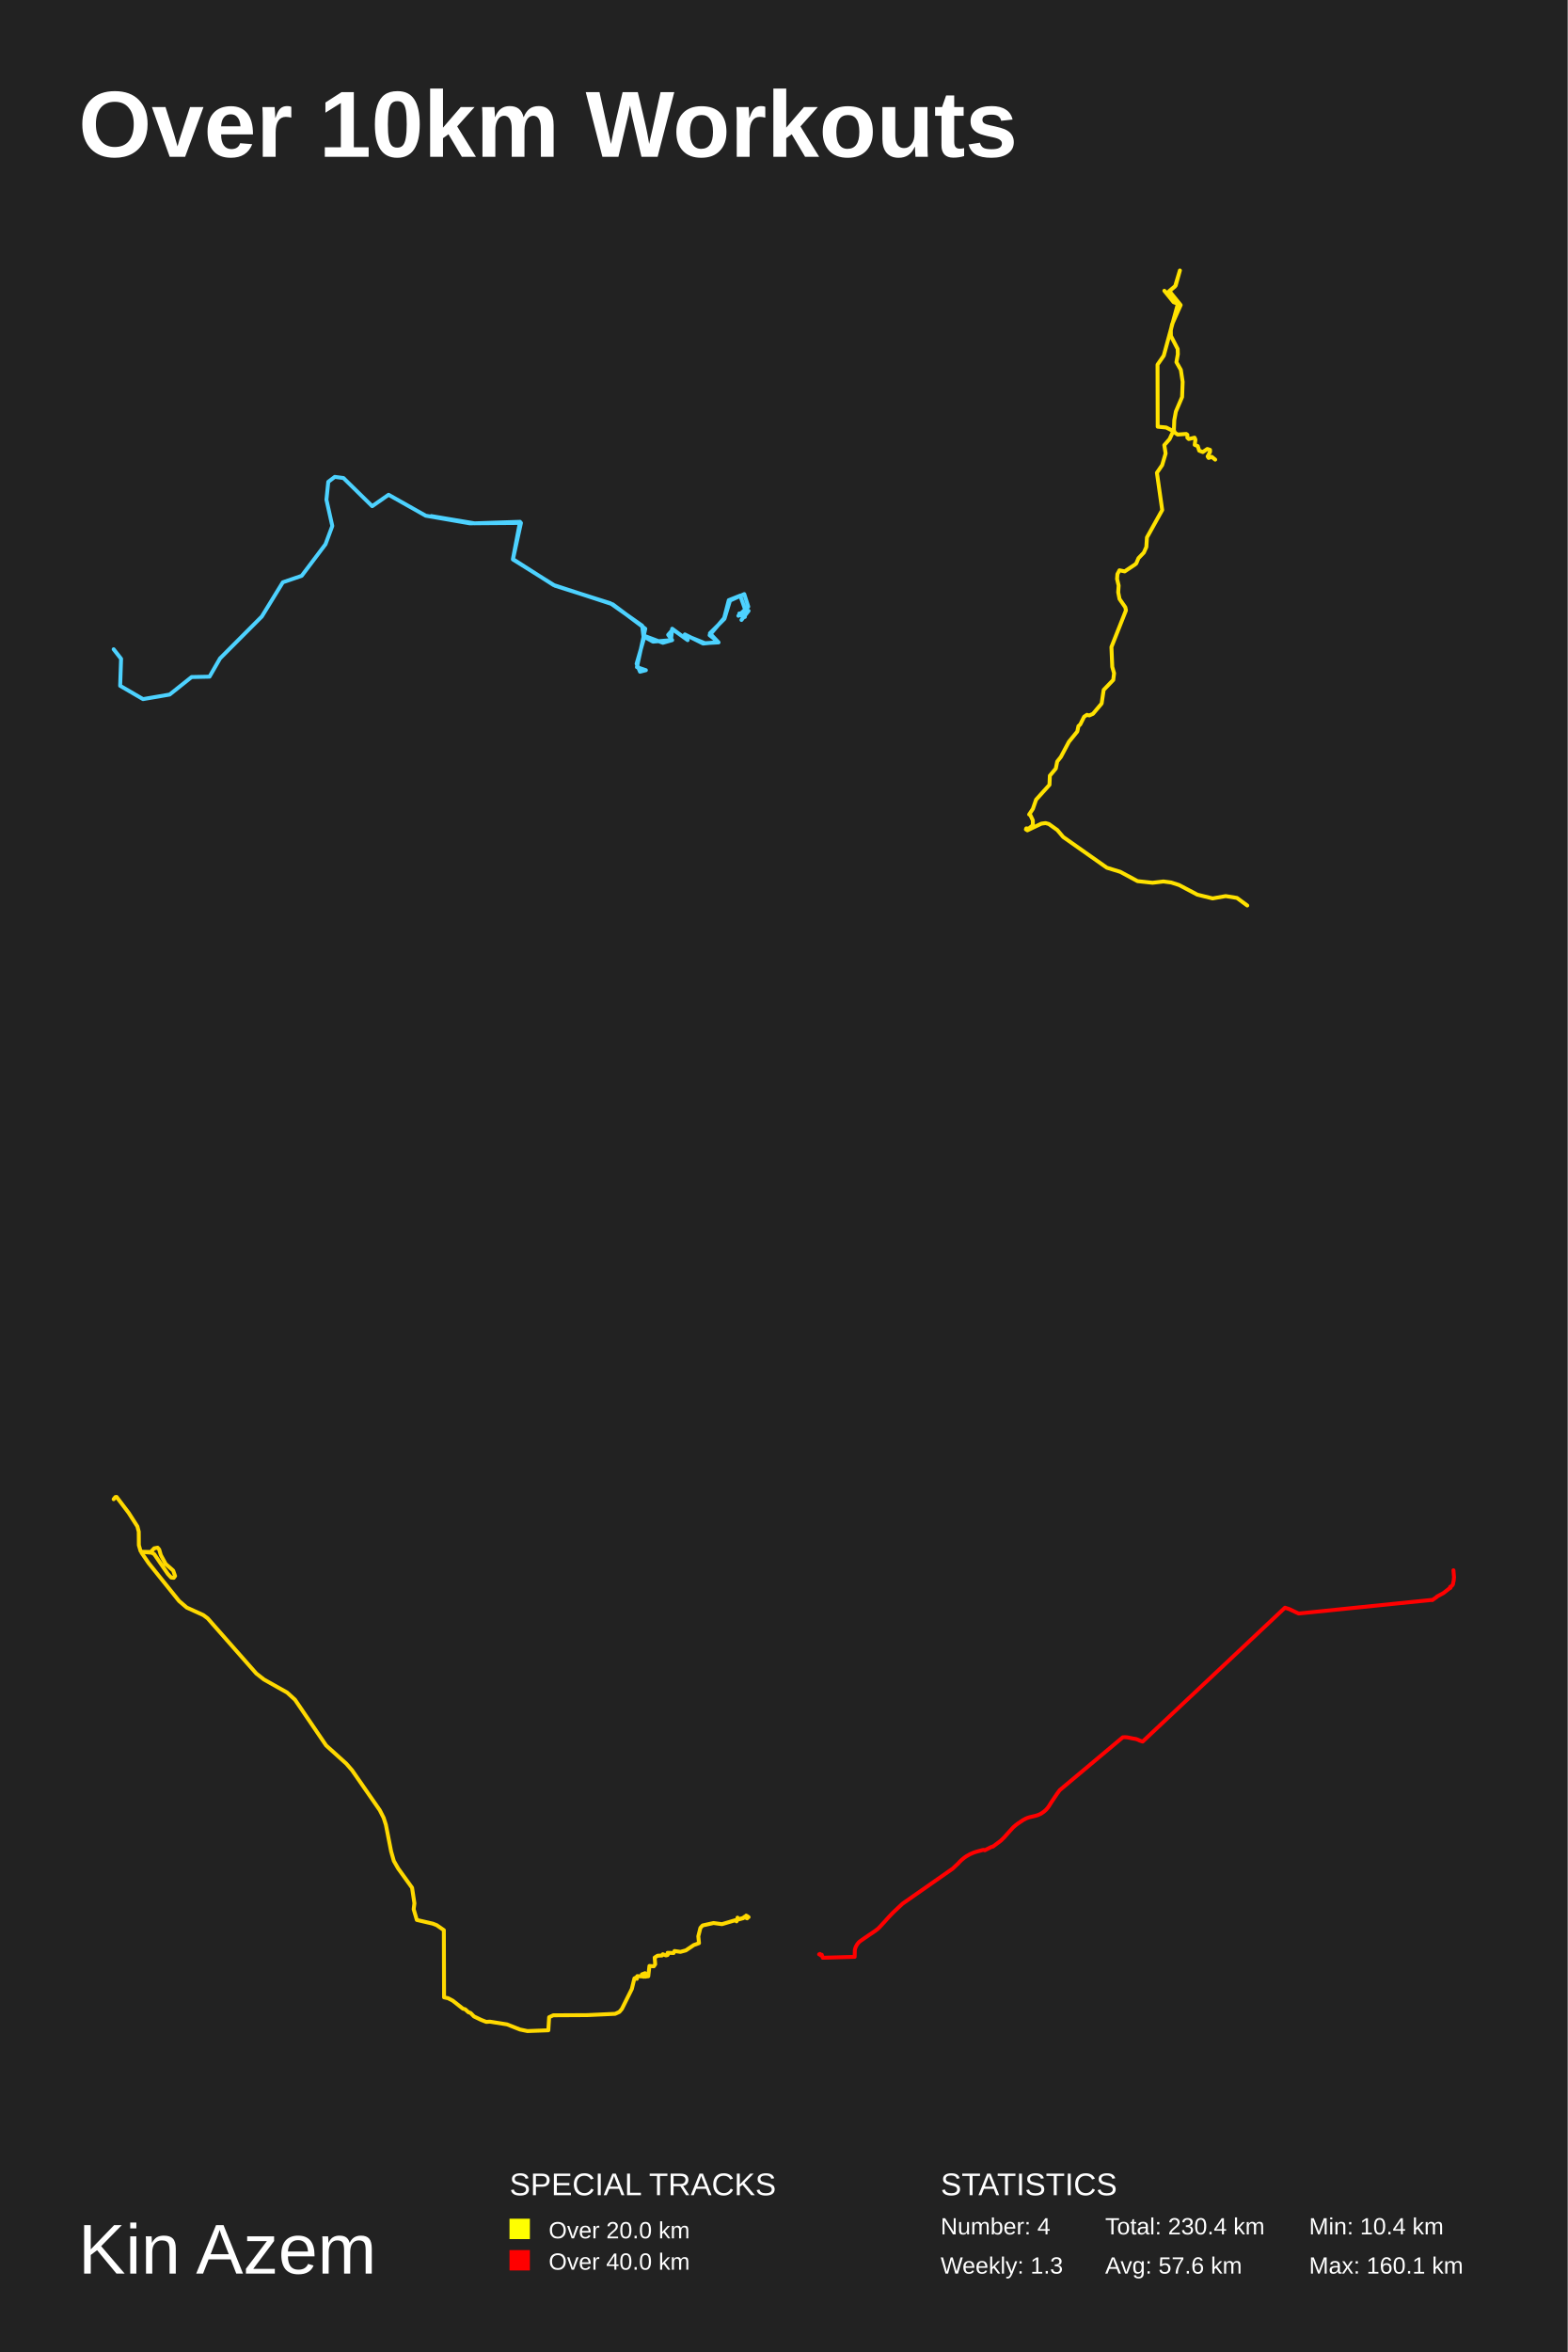
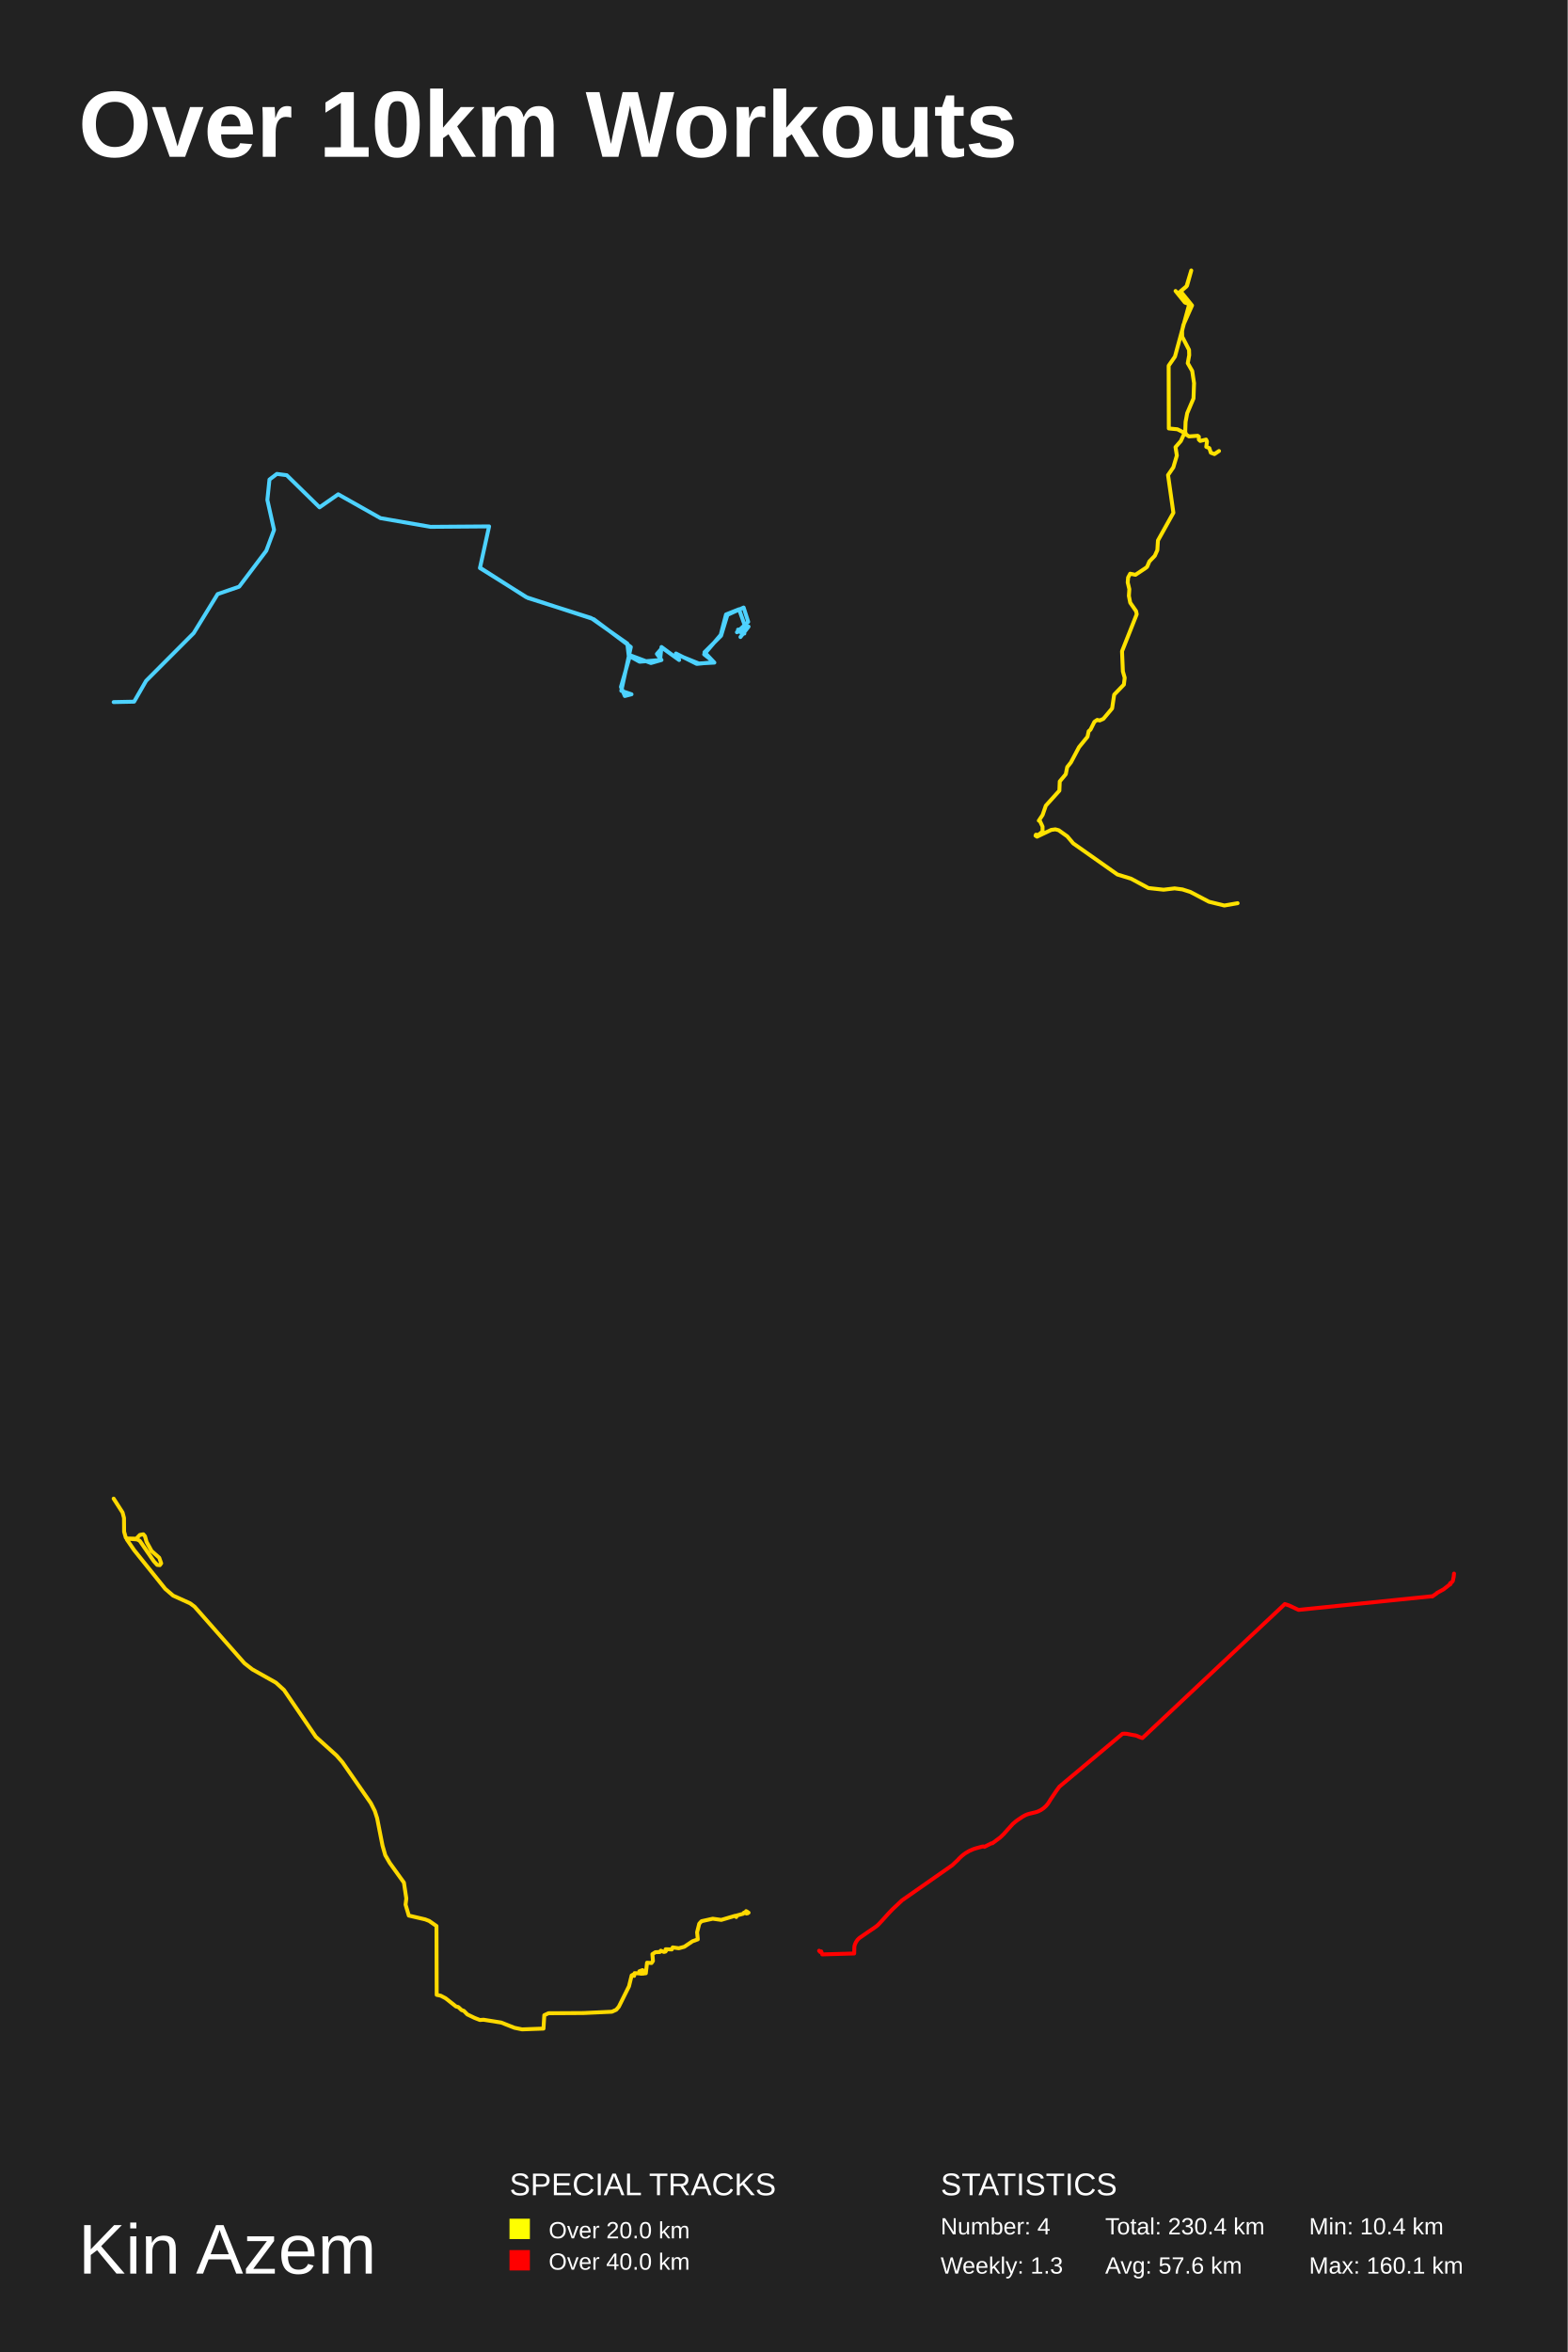
<svg xmlns="http://www.w3.org/2000/svg" baseProfile="full" height="300mm" version="1.1" viewBox="0,0,200,300" width="200mm">
  <defs />
  <rect fill="#222222" height="300" width="200" x="0" y="0" />
  <text fill="#FFFFFF" style="font-size:12px; font-family:Arial; font-weight:bold;" x="10" y="20">Over 10km Workouts</text>
  <text fill="#FFFFFF" style="font-size:9px; font-family:Arial" x="10" y="290">Kin Azem</text>
  <text fill="#FFFFFF" style="font-size:4px; font-family:Arial" x="65" y="280">SPECIAL TRACKS</text>
  <rect fill="yellow" height="2.6" width="2.6" x="65" y="283" />
  <text fill="#FFFFFF" style="font-size:3px; font-family:Arial" x="70" y="285.5">Over 20.0 km</text>
  <rect fill="red" height="2.6" width="2.6" x="65" y="287" />
  <text fill="#FFFFFF" style="font-size:3px; font-family:Arial" x="70" y="289.5">Over 40.0 km</text>
  <text fill="#FFFFFF" style="font-size:4px; font-family:Arial" x="120" y="280">STATISTICS</text>
  <text fill="#FFFFFF" style="font-size:3px; font-family:Arial" x="120" y="285">Number: 4</text>
  <text fill="#FFFFFF" style="font-size:3px; font-family:Arial" x="120" y="290">Weekly: 1.3</text>
  <text fill="#FFFFFF" style="font-size:3px; font-family:Arial" x="141" y="285">Total: 230.4 km</text>
  <text fill="#FFFFFF" style="font-size:3px; font-family:Arial" x="141" y="290">Avg: 57.6 km</text>
  <text fill="#FFFFFF" style="font-size:3px; font-family:Arial" x="167" y="285">Min: 10.4 km</text>
  <text fill="#FFFFFF" style="font-size:3px; font-family:Arial" x="167" y="290">Max: 160.1 km</text>
-   <polyline fill="none" opacity="1" points="55.02,65.826 60.543,66.749 66.343,66.554 65.436,71.311 70.604,74.612 78.179,77.087 82.322,80.194 81.257,85.096 82.401,85.484 81.651,85.679 81.217,84.659 82.243,81.116 84.571,81.99 85.755,81.65 85.242,80.97 85.834,80.291 87.727,81.65 87.53,81.068 89.937,82.038 91.673,81.941 90.568,80.776 92.423,78.932 93.133,76.602 94.948,75.777 95.461,77.379 94.198,78.544 94.948,78.107 95.027,78.689 94.514,78.495 95.5,77.913 94.593,79.077 95.027,78.495 94.316,78.252 95.224,78.204 94.435,75.971 92.975,76.553 92.383,78.835 90.529,81.019 91.633,81.893 89.7,82.087 87.372,80.922 87.53,81.504 85.755,80.194 85.597,81.65 83.309,81.844 82.085,81.165 81.928,79.806 77.864,76.942 70.802,74.709 65.436,71.36 66.462,66.7 59.912,66.749 54.31,65.778 49.575,63.108 47.484,64.564 43.815,60.972 42.71,60.827 41.881,61.458 41.645,63.739 42.394,67.088 41.526,69.418 38.488,73.447 36.082,74.272 33.399,78.641 28.072,83.98 26.731,86.31 24.443,86.358 21.641,88.591 18.248,89.173 15.329,87.474 15.447,84.028 14.5,82.815" stroke="#4dd2ff" stroke-dasharray="none" stroke-linecap="round" stroke-linejoin="round" stroke-width="0.5" />
-   <polyline fill="none" opacity="1" points="155.03,58.626 154.595,58.271 154.194,58.41 154.068,58.219 154.377,57.623 154.37,57.381 154.026,57.268 153.449,57.657 152.993,57.485 152.803,56.905 152.416,56.741 152.508,56.075 152.395,55.825 151.658,55.997 151.482,55.833 151.482,55.461 151.334,55.349 150.238,55.427 149.887,55.193 149.76,54.882 149.81,53.594 150.013,52.496 150.807,50.637 150.878,48.708 150.646,47.178 150.084,46.192 150.266,45.172 150.245,44.515 149.381,42.846 149.367,42.145 149.529,41.367 150.625,38.911 149.177,37.121 149.985,36.437 150.526,34.5 149.922,36.515 148.91,37.371 148.784,37.268 148.995,37.631 148.545,37.086 149.725,38.547 150.301,38.755 150.505,38.963 150.337,38.997 150.505,38.963 148.959,37.544 149.746,38.539 150.344,38.746 150.442,38.677 150.323,38.556 148.468,45.362 147.674,46.512 147.695,54.424 148.777,54.528 149.683,54.986 149.212,56.006 148.538,56.776 148.706,57.839 148.264,59.326 147.596,60.303 148.271,65.058 146.324,68.55 146.247,69.769 145.924,70.487 145.242,71.196 144.954,71.878 144.772,72.025 143.486,72.881 142.818,72.743 142.558,73.227 142.509,73.841 142.713,74.696 142.657,75.543 142.825,76.399 143.563,77.462 143.647,77.851 141.792,82.527 141.898,85.059 142.13,85.872 142.024,86.727 140.802,87.998 140.542,89.735 139.439,91.048 138.968,91.256 138.666,91.178 138.307,91.42 137.815,92.405 137.584,92.612 137.436,93.304 136.368,94.617 135.342,96.544 134.878,97.132 134.696,98.03 133.937,98.938 133.888,100.104 132.18,101.997 131.773,103.172 131.295,103.889 131.428,103.923 131.766,104.64 131.766,105.262 131.232,105.694 130.929,105.66 130.88,105.79 131.07,105.91 132.862,105.055 133.382,104.986 133.803,105.098 134.892,105.876 135.637,106.757 141.209,110.679 142.924,111.206 145.123,112.39 147.034,112.597 148.425,112.433 149.409,112.563 150.414,112.882 152.761,114.118 154.7,114.593 156.372,114.299 157.806,114.532 159.12,115.5" stroke="#ffe200" stroke-dasharray="none" stroke-linecap="round" stroke-linejoin="round" stroke-width="0.5" />
-   <polyline fill="none" opacity="1" points="94.089,244.597 94.198,244.801 94.887,244.613 94.996,244.482 95.173,244.49 95.241,244.662 95.316,244.417 95.316,244.686 95.296,244.384 95.289,244.482 95.398,244.458 95.296,244.515 95.289,244.417 95.5,244.531 95.371,244.588 95.425,244.507 95.316,244.433 95.35,244.523 95.262,244.498 95.377,244.58 95.364,244.441 95.241,244.466 95.262,244.597 95.371,244.613 95.268,244.613 95.193,244.335 95.35,244.515 95.234,244.637 95.18,244.392 95.289,244.515 94.928,244.523 94.832,244.662 94.001,244.891 93.967,245.071 93.837,244.915 92.1,245.43 91.037,245.283 89.633,245.594 89.354,245.904 89.088,246.975 89.176,247.85 88.509,248.095 87.5,248.773 86.805,248.961 86.049,248.855 85.94,249.109 85.17,249.084 85.231,249.256 85.156,249.37 84.958,249.419 84.563,249.264 84.447,249.427 83.895,249.452 83.521,249.689 83.589,250.547 83.412,250.801 82.853,250.76 82.703,252.076 82.09,252.133 82.028,251.978 82.294,252.027 81.878,252.1 82.028,251.978 81.892,251.83 82.294,251.683 82.083,252.108 82.383,252.125 81.299,252.059 81.245,252.403 81.074,252.264 81.095,252.354 80.938,252.337 80.604,253.702 79.337,256.244 79.017,256.62 78.478,256.865 74.942,257.029 70.581,257.053 70.056,257.298 69.954,258.966 67.289,259.064 66.342,258.867 64.686,258.214 62.485,257.862 62.036,257.895 61.368,257.633 60.468,257.2 60.039,256.759 59.753,256.661 59.344,256.285 59.058,256.211 57.763,255.19 57.157,254.871 56.652,254.765 56.625,246.191 55.719,245.561 55.215,245.365 53.177,244.891 52.775,243.526 52.871,242.765 52.571,240.787 50.799,238.327 50.247,237.37 49.9,236.16 49.232,232.759 48.946,231.868 48.448,230.887 44.912,225.793 44.183,224.959 41.607,222.637 37.634,216.798 36.626,215.883 33.675,214.223 32.694,213.454 26.493,206.42 25.934,206.003 23.822,205.046 22.841,204.204 18.963,199.378 18.05,198.045 18.152,197.93 19.229,197.955 19.672,197.489 20.108,197.407 20.312,197.644 20.517,198.356 21.137,199.485 22.091,200.327 22.336,201.022 22.166,201.251 21.839,201.219 21.423,200.769 19.665,198.217 19.331,198.045 18.173,197.955 17.928,197.824 17.716,197.088 17.703,195.37 17.525,194.699 16.415,192.965 14.875,190.936 14.718,190.953 14.5,191.223" stroke="#ffd900" stroke-dasharray="none" stroke-linecap="round" stroke-linejoin="round" stroke-width="0.5" />
-   <polyline fill="none" opacity="1" points="185.425,200.286 185.5,201.178 185.452,201.648 185.415,201.761 185.365,202.063 185.337,202.129 185.241,202.257 185,202.414 184.997,202.433 185.033,202.504 185.042,202.481 185.042,202.493 185.063,202.488 185.054,202.52 185.043,202.517 185.026,202.541 185.019,202.532 185.014,202.544 184.989,202.548 184.994,202.566 184.992,202.556 184.983,202.573 184.987,202.561 184.977,202.573 184.97,202.556 184.162,203.189 183.321,203.648 183.312,203.685 182.722,204.098 182.684,204.065 182.697,204.075 182.691,204.068 165.679,205.806 164.456,205.235 163.932,205.062 145.777,222.139 145.389,222.007 145.121,221.879 144.931,221.822 144.93,221.811 144.564,221.753 143.809,221.602 143.52,221.58 143.237,221.597 135.2,228.333 134.83,228.836 134.1,229.924 133.847,230.331 133.691,230.558 133.467,230.821 133.159,231.095 132.82,231.324 132.454,231.5 132.133,231.603 131.331,231.795 131.135,231.856 130.881,231.957 130.52,232.152 129.842,232.606 129.627,232.767 129.267,233.075 128.566,233.844 128.123,234.348 127.676,234.786 126.67,235.539 126.598,235.531 126.522,235.573 126.465,235.585 125.637,236.005 125.567,235.967 125.493,235.953 125.356,235.973 124.566,236.188 124.243,236.292 123.748,236.506 123.28,236.773 123.002,236.969 122.691,237.223 122.402,237.501 122.269,237.655 121.535,238.349 115.134,242.823 113.903,243.98 113.359,244.552 112.87,245.099 112.211,245.815 111.993,246.028 111.665,246.278 110.707,246.926 109.77,247.573 109.65,247.667 109.494,247.819 109.377,247.974 109.249,248.182 109.158,248.374 109.083,248.6 109.057,248.773 109.035,249.597 104.963,249.714 104.99,249.686 104.89,249.498 104.837,249.326 104.726,249.418 104.678,249.38 104.601,249.273 104.567,249.247 104.572,249.262 104.605,249.279 104.592,249.279 104.567,249.245 104.607,249.232 104.594,249.242 104.575,249.247 104.601,249.227 104.5,249.275 104.546,249.28" stroke="red" stroke-dasharray="none" stroke-linecap="round" stroke-linejoin="round" stroke-width="0.5" />
+   <polyline fill="none" opacity="1" points="61.229,72.4 67.121,76.162 75.756,78.984 80.478,82.525 79.264,88.113 80.568,88.556 79.714,88.777 79.219,87.615 80.388,83.576 83.042,84.572 84.391,84.185 83.806,83.41 84.481,82.636 86.64,84.185 86.415,83.521 89.159,84.628 91.137,84.517 89.878,83.189 91.992,81.087 92.801,78.431 94.87,77.49 95.455,79.316 94.016,80.644 94.87,80.146 94.96,80.81 94.376,80.589 95.5,79.925 94.466,81.253 94.96,80.589 94.151,80.312 95.185,80.257 94.286,77.711 92.622,78.375 91.947,80.976 89.833,83.466 91.092,84.462 88.889,84.683 86.235,83.355 86.415,84.019 84.391,82.525 84.211,84.185 81.603,84.406 80.208,83.632 80.029,82.082 75.396,78.818 67.346,76.273 61.229,72.455 62.398,67.143 54.933,67.199 48.546,66.092 43.149,63.049 40.765,64.709 36.583,60.614 35.323,60.448 34.379,61.167 34.109,63.768 34.964,67.586 33.974,70.242 30.511,74.834 27.768,75.775 24.709,80.755 18.638,86.841 17.109,89.497 14.5,89.552" stroke="#4dd2ff" stroke-dasharray="none" stroke-linecap="round" stroke-linejoin="round" stroke-width="0.5" />
+   <polyline fill="none" opacity="1" points="155.517,57.526 154.934,57.92 154.472,57.745 154.281,57.159 153.89,56.993 153.982,56.32 153.868,56.066 153.122,56.241 152.945,56.075 152.945,55.699 152.795,55.585 151.687,55.664 151.331,55.428 151.204,55.113 151.253,53.81 151.459,52.7 152.262,50.819 152.333,48.869 152.099,47.321 151.53,46.325 151.715,45.293 151.694,44.628 150.82,42.94 150.806,42.232 150.969,41.445 152.078,38.961 150.614,37.15 151.431,36.459 151.978,34.5 151.367,36.538 150.344,37.404 150.216,37.299 150.429,37.666 149.974,37.115 151.168,38.593 151.751,38.803 151.957,39.013 151.786,39.048 151.957,39.013 150.393,37.579 151.189,38.585 151.793,38.794 151.893,38.725 151.772,38.602 149.896,45.485 149.093,46.648 149.114,54.649 150.209,54.754 151.125,55.218 150.649,56.25 149.967,57.028 150.138,58.103 149.69,59.607 149.015,60.595 149.697,65.404 147.729,68.936 147.651,70.169 147.324,70.894 146.634,71.611 146.343,72.302 146.158,72.45 144.858,73.316 144.183,73.176 143.92,73.666 143.87,74.286 144.076,75.152 144.019,76.008 144.19,76.874 144.936,77.949 145.021,78.342 143.145,83.071 143.252,85.632 143.486,86.454 143.38,87.319 142.143,88.604 141.88,90.36 140.765,91.689 140.289,91.899 139.983,91.82 139.621,92.065 139.123,93.061 138.889,93.271 138.74,93.97 137.659,95.298 136.622,97.247 136.153,97.841 135.968,98.75 135.201,99.668 135.151,100.847 133.424,102.761 133.012,103.949 132.529,104.675 132.664,104.709 133.005,105.435 133.005,106.064 132.465,106.501 132.159,106.466 132.11,106.597 132.301,106.719 134.114,105.854 134.639,105.784 135.066,105.898 136.167,106.684 136.92,107.575 142.556,111.542 144.289,112.075 146.514,113.272 148.446,113.482 149.853,113.316 150.848,113.447 151.864,113.77 154.238,115.019 156.199,115.5 157.89,115.203" stroke="#ffe200" stroke-dasharray="none" stroke-linecap="round" stroke-linejoin="round" stroke-width="0.5" />
+   <polyline fill="none" opacity="1" points="95.291,243.814 95.284,243.915 95.395,243.89 95.291,243.948 95.284,243.848 95.5,243.965 95.367,244.024 95.423,243.94 95.312,243.865 95.346,243.957 95.256,243.932 95.374,244.015 95.36,243.873 95.235,243.898 95.256,244.032 95.367,244.049 95.263,244.049 95.186,243.764 95.346,243.948 95.228,244.074 95.172,243.823 95.284,243.948 94.914,243.957 94.816,244.099 93.965,244.333 93.93,244.518 93.797,244.359 92.017,244.886 90.929,244.735 89.491,245.053 89.205,245.372 88.933,246.468 89.023,247.364 88.339,247.615 87.306,248.31 86.595,248.503 85.82,248.394 85.708,248.653 84.92,248.628 84.982,248.804 84.906,248.921 84.703,248.972 84.298,248.812 84.18,248.98 83.615,249.005 83.231,249.248 83.3,250.127 83.119,250.386 82.547,250.344 82.393,251.692 81.765,251.751 81.702,251.592 81.974,251.642 81.549,251.717 81.702,251.592 81.563,251.441 81.974,251.29 81.758,251.726 82.065,251.742 80.955,251.676 80.9,252.027 80.725,251.885 80.746,251.977 80.586,251.96 80.244,253.358 78.945,255.962 78.617,256.347 78.066,256.598 74.444,256.765 69.977,256.79 69.44,257.041 69.335,258.749 66.606,258.849 65.636,258.648 63.94,257.979 61.686,257.619 61.225,257.652 60.541,257.385 59.62,256.941 59.181,256.489 58.887,256.388 58.469,256.003 58.176,255.928 56.849,254.882 56.228,254.555 55.712,254.446 55.684,245.665 54.756,245.02 54.239,244.819 52.153,244.333 51.741,242.935 51.838,242.157 51.531,240.131 49.717,237.61 49.151,236.631 48.796,235.391 48.112,231.908 47.818,230.995 47.309,229.991 43.687,224.773 42.94,223.919 40.302,221.541 36.233,215.561 35.2,214.623 32.178,212.923 31.173,212.135 24.822,204.932 24.25,204.504 22.086,203.524 21.081,202.662 17.11,197.719 16.175,196.353 16.28,196.236 17.382,196.261 17.836,195.784 18.283,195.7 18.492,195.943 18.701,196.672 19.337,197.828 20.314,198.691 20.565,199.403 20.39,199.637 20.055,199.604 19.63,199.143 17.829,196.529 17.487,196.353 16.301,196.261 16.049,196.127 15.833,195.373 15.819,193.614 15.638,192.927 14.5,191.151" stroke="#ffd900" stroke-dasharray="none" stroke-linecap="round" stroke-linejoin="round" stroke-width="0.5" />
+   <polyline fill="none" opacity="1" points="185.5,200.712 185.452,201.182 185.415,201.295 185.365,201.597 185.337,201.663 185.241,201.792 185,201.948 184.996,201.968 185.032,202.038 185.042,202.016 185.042,202.027 185.063,202.022 185.054,202.054 185.042,202.052 185.026,202.076 185.018,202.067 185.014,202.079 184.989,202.083 184.994,202.101 184.992,202.09 184.982,202.108 184.987,202.096 184.976,202.108 184.97,202.091 184.161,202.725 183.319,203.183 183.31,203.221 182.72,203.634 182.682,203.601 182.694,203.611 182.689,203.604 165.663,205.343 164.439,204.772 163.914,204.599 145.744,221.69 145.356,221.558 145.088,221.43 144.897,221.373 144.896,221.361 144.53,221.303 143.775,221.152 143.486,221.13 143.202,221.147 135.158,227.889 134.788,228.392 134.057,229.482 133.805,229.889 133.648,230.116 133.424,230.379 133.116,230.653 132.776,230.882 132.41,231.059 132.089,231.162 131.287,231.354 131.09,231.415 130.836,231.516 130.474,231.711 129.796,232.165 129.581,232.327 129.221,232.635 128.519,233.404 128.076,233.909 127.628,234.347 126.621,235.101 126.549,235.093 126.473,235.135 126.416,235.147 125.588,235.567 125.517,235.53 125.443,235.515 125.306,235.535 124.516,235.751 124.192,235.855 123.697,236.069 123.228,236.336 122.951,236.532 122.639,236.787 122.349,237.065 122.217,237.219 121.482,237.913 115.076,242.391 113.843,243.549 113.299,244.121 112.81,244.669 112.15,245.386 111.933,245.598 111.604,245.849 110.645,246.498 109.708,247.145 109.587,247.239 109.431,247.391 109.314,247.546 109.186,247.754 109.095,247.947 109.019,248.172 108.994,248.346 108.972,249.17 104.897,249.288 104.923,249.26 104.824,249.071 104.771,248.9 104.659,248.991 104.611,248.953 104.534,248.846 104.5,248.82 104.505,248.835 104.538,248.852 104.525,248.852 104.5,248.818" stroke="red" stroke-dasharray="none" stroke-linecap="round" stroke-linejoin="round" stroke-width="0.5" />
</svg>
